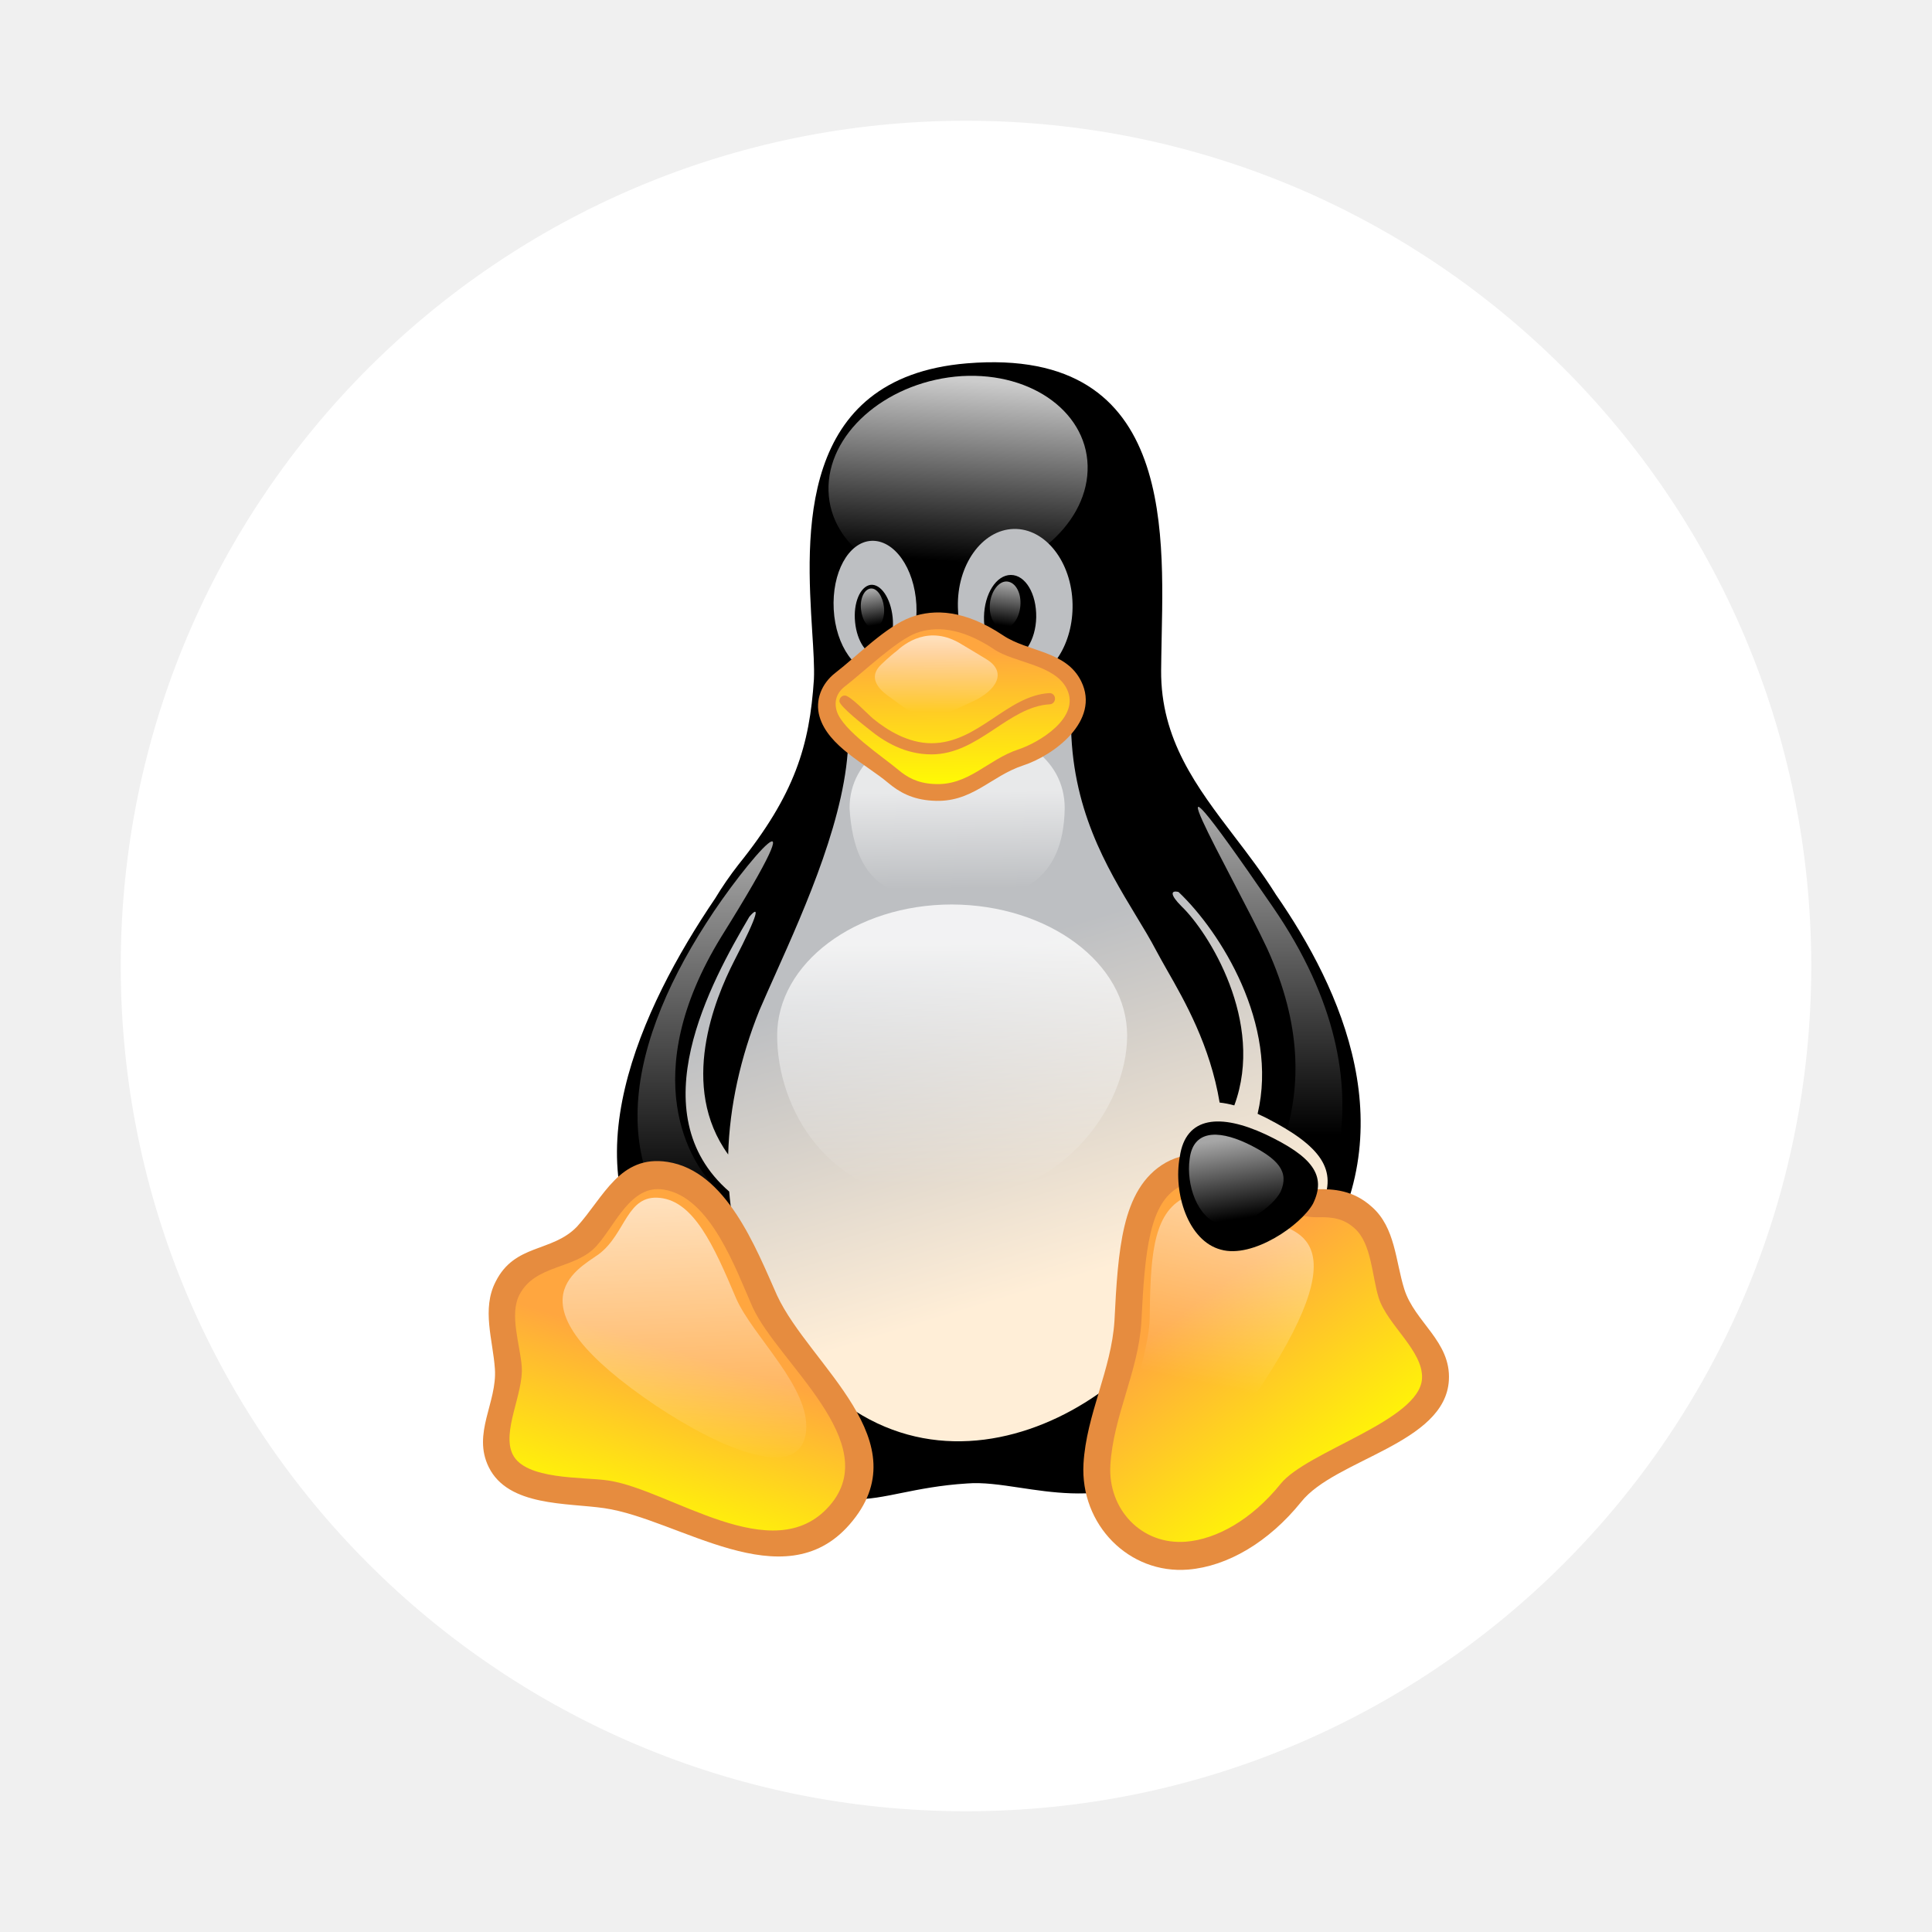
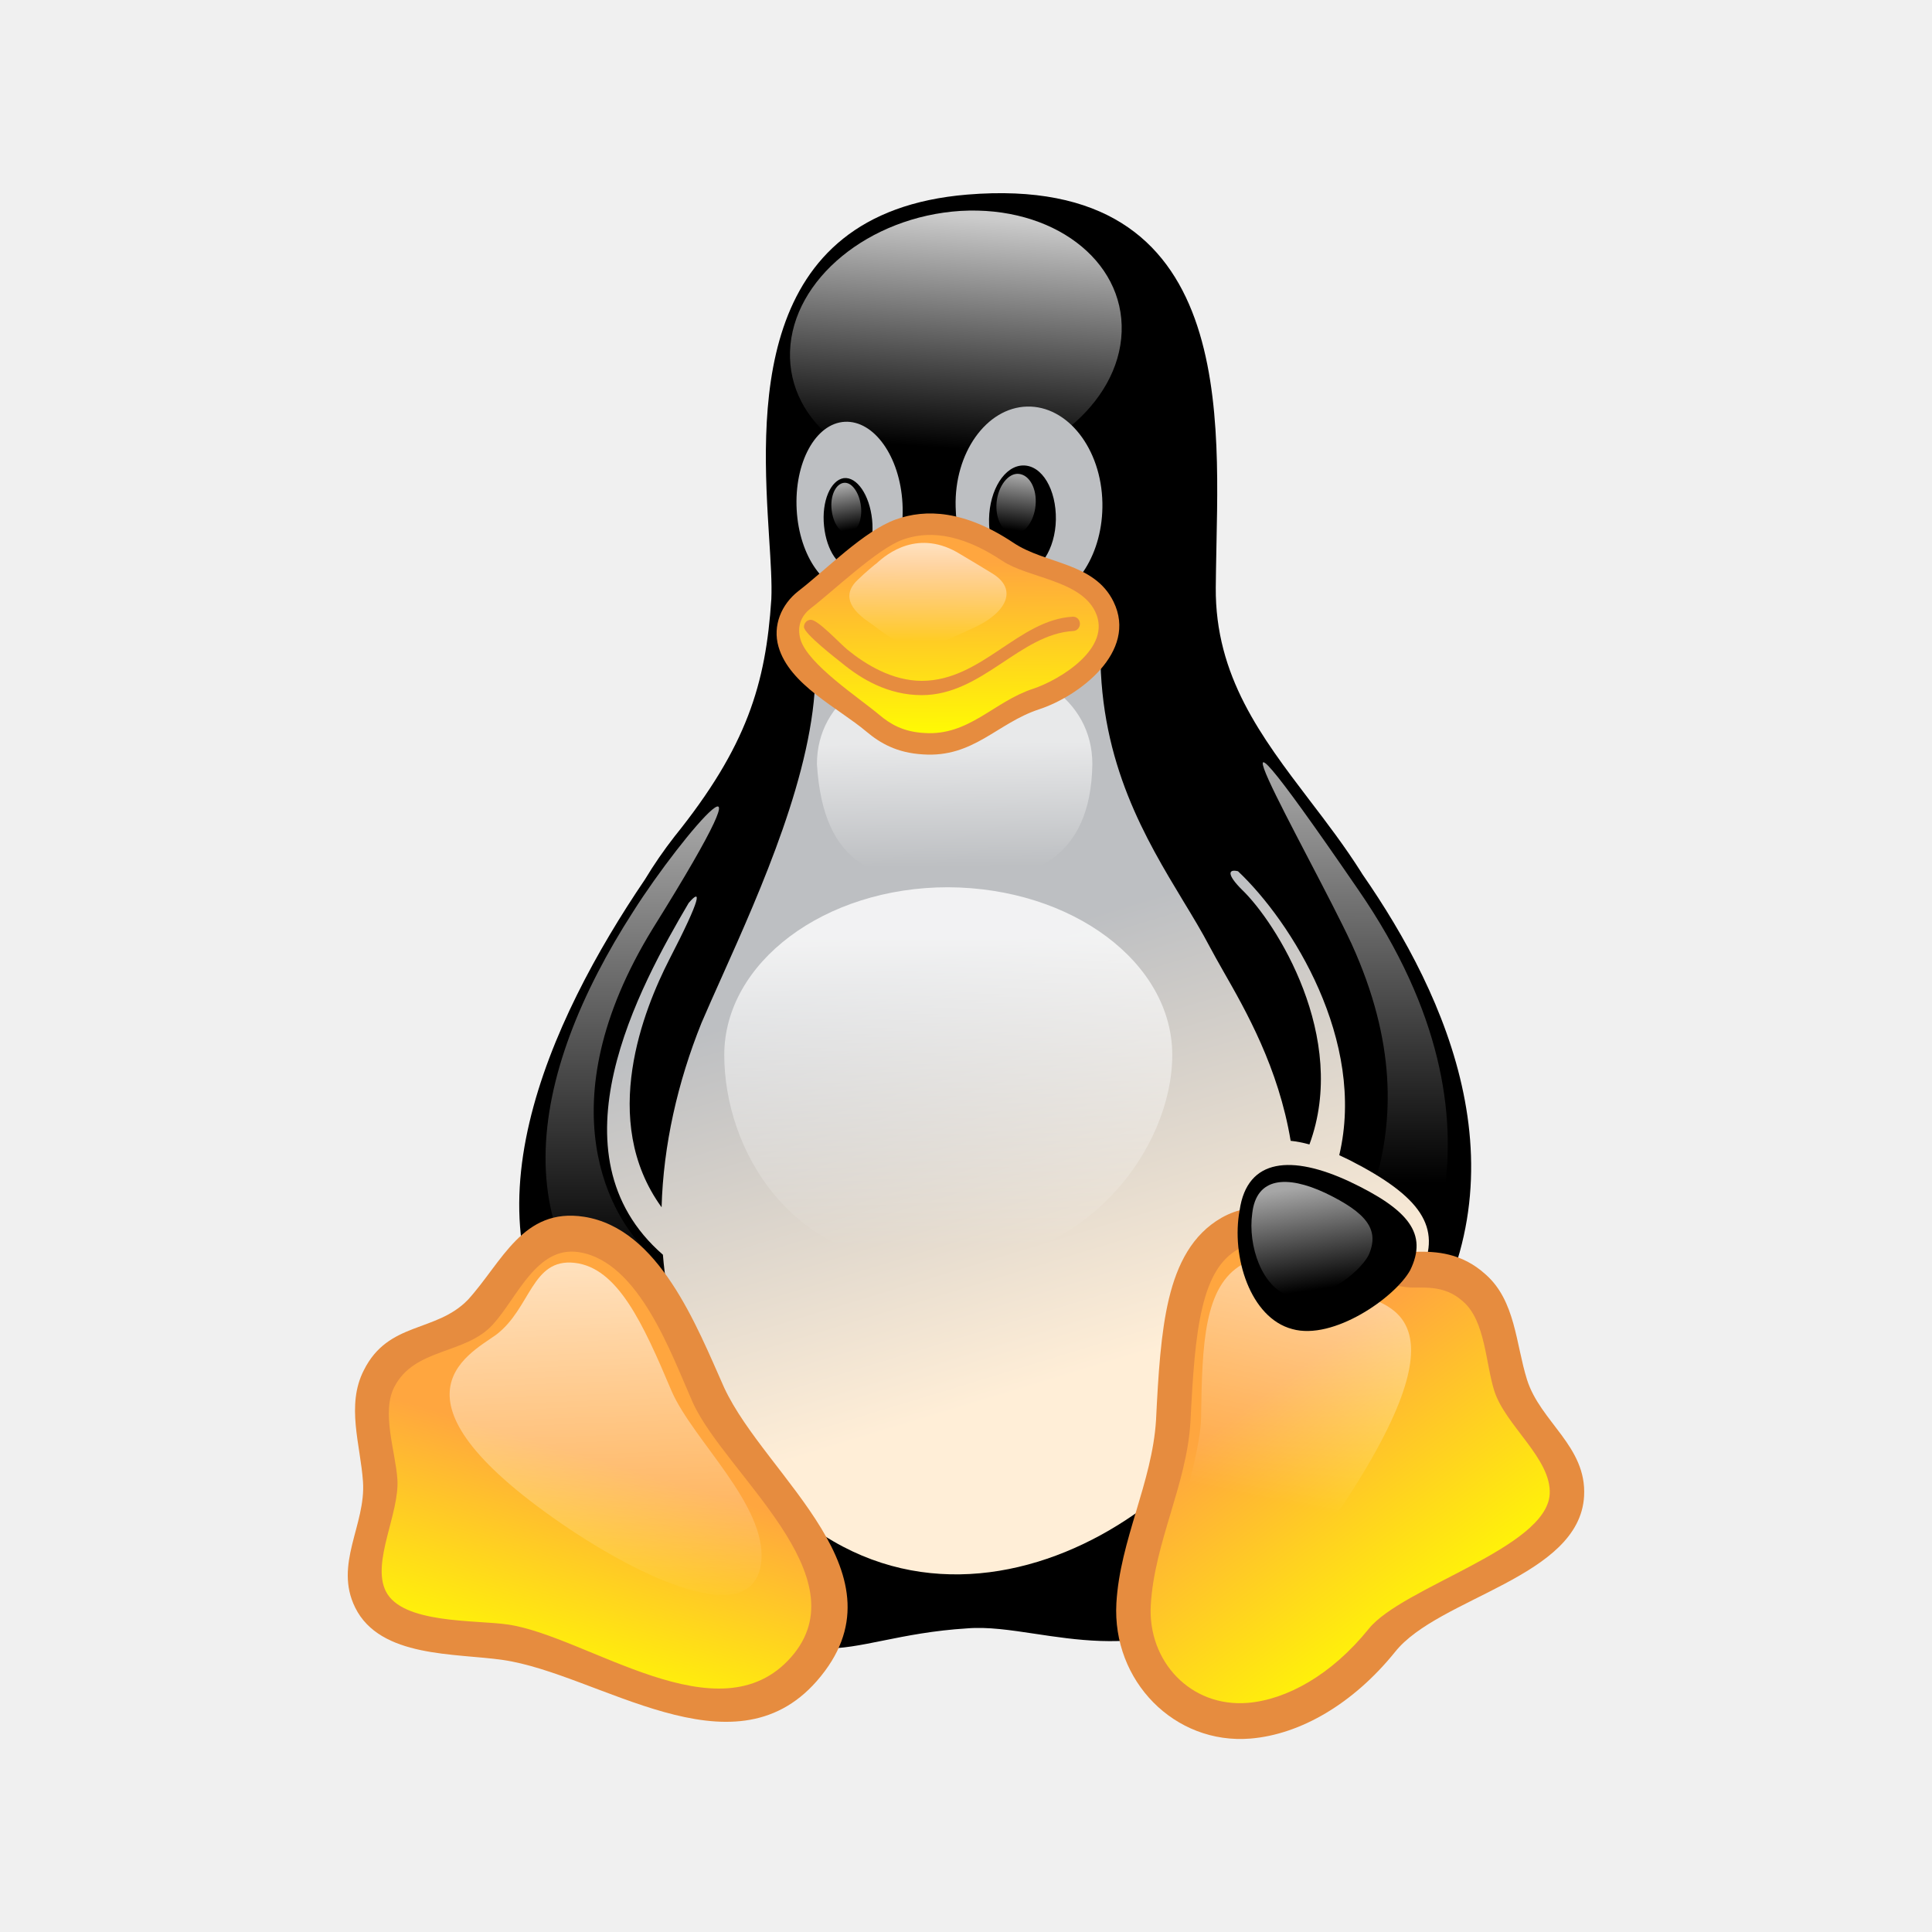
- <svg xmlns="http://www.w3.org/2000/svg" width="800px" height="800px" viewBox="0 0 32 32" fill="none">
-   <path d="M30 16C30 23.728 23.735 30 16 30C8.265 30 2 23.728 2 16C2 8.265 8.265 2 16 2C23.735 2 30 8.265 30 16Z" fill="white" />
+ <svg xmlns="http://www.w3.org/2000/svg" width="800px" height="800px" viewBox="3.5 3.5 25 25" fill="none">
  <path d="M11.306 21.91C11.181 21.723 11.071 21.471 10.982 21.17C9.376 19.358 10.617 16.692 11.845 14.881C11.962 14.687 12.091 14.5 12.23 14.322C13.167 13.158 13.409 12.348 13.481 11.252C13.49 11.048 13.473 10.778 13.453 10.468C13.354 8.884 13.19 6.252 16.016 6.018C19.549 5.727 19.261 8.971 19.235 10.873C19.234 10.952 19.233 11.028 19.232 11.102C19.223 12.249 19.821 13.034 20.445 13.854C20.674 14.153 20.905 14.457 21.112 14.784C21.118 14.794 21.124 14.804 21.13 14.813C22.222 16.388 23.299 18.737 21.799 20.965C21.589 21.726 21.27 22.424 20.843 22.992C19.314 25.005 17.954 24.801 16.892 24.641C16.572 24.593 16.279 24.549 16.016 24.571C15.58 24.598 15.23 24.668 14.928 24.729C13.761 24.965 13.305 25.057 11.306 21.91Z" fill="#000000" />
  <path d="M18.014 7.795C17.981 8.727 16.992 9.537 15.806 9.612C14.621 9.687 13.691 8.979 13.723 8.046C13.756 7.114 14.745 6.304 15.931 6.229C17.116 6.161 18.047 6.862 18.014 7.795Z" fill="url(#paint0_linear_87_7435)" />
  <path fill-rule="evenodd" clip-rule="evenodd" d="M15.866 10.061C15.875 10.568 16.107 11 16.433 11.195C15.37 11.1 14.051 11.489 14.051 12.225C14.035 13.47 13.342 15.02 12.843 16.135C12.745 16.354 12.654 16.557 12.577 16.737C12.269 17.502 12.083 18.32 12.061 19.122C11.243 17.995 11.838 16.548 12.158 15.921C12.585 15.095 12.576 14.992 12.411 15.185C11.776 16.265 10.58 18.433 12.078 19.736C12.125 20.318 12.267 20.881 12.518 21.399C14.523 25.442 18.276 23.782 19.514 21.685C19.679 21.387 19.812 21.099 19.918 20.82C19.98 20.859 20.046 20.89 20.117 20.909C20.739 21.093 21.669 20.392 21.892 19.957C22.16 19.378 21.885 18.983 20.968 18.514C20.922 18.491 20.875 18.469 20.83 18.448C21.181 16.968 20.212 15.428 19.52 14.774C19.391 14.742 19.373 14.816 19.573 15.015C20.009 15.433 20.957 16.923 20.444 18.309C20.36 18.286 20.278 18.27 20.201 18.262C20.043 17.316 19.623 16.58 19.329 16.066C19.263 15.949 19.203 15.844 19.154 15.751C19.055 15.562 18.937 15.366 18.811 15.159C18.328 14.359 17.739 13.384 17.739 11.939C17.665 11.621 17.365 11.409 16.966 11.292C17.429 11.199 17.777 10.657 17.765 10.007C17.752 9.305 17.313 8.747 16.789 8.761C16.265 8.775 15.846 9.36 15.866 10.061ZM16.298 10.217C16.291 10.605 16.475 10.918 16.717 10.918C16.953 10.918 17.156 10.605 17.163 10.224C17.169 9.836 16.986 9.523 16.743 9.523C16.501 9.523 16.305 9.836 16.298 10.217Z" fill="url(#paint1_linear_87_7435)" />
  <path fill-rule="evenodd" clip-rule="evenodd" d="M14.556 11.15C14.935 11.129 15.211 10.619 15.178 10.013C15.145 9.408 14.811 8.938 14.431 8.958C14.051 8.979 13.776 9.489 13.809 10.095C13.842 10.701 14.176 11.17 14.556 11.15ZM14.785 10.224C14.818 10.544 14.7 10.816 14.529 10.844C14.359 10.864 14.195 10.626 14.163 10.306C14.13 9.986 14.248 9.714 14.418 9.687C14.588 9.666 14.752 9.904 14.785 10.224Z" fill="url(#paint2_linear_87_7435)" />
  <path d="M16.396 10C16.376 10.217 16.475 10.394 16.612 10.408C16.75 10.422 16.881 10.251 16.9 10.04C16.92 9.823 16.822 9.646 16.684 9.632C16.547 9.618 16.416 9.789 16.396 10Z" fill="url(#paint3_linear_87_7435)" />
  <path d="M14.641 10.054C14.661 10.231 14.589 10.388 14.484 10.401C14.379 10.415 14.281 10.279 14.261 10.095C14.241 9.918 14.313 9.762 14.418 9.748C14.523 9.734 14.621 9.877 14.641 10.054Z" fill="url(#paint4_linear_87_7435)" />
  <path d="M18.669 17.152C18.669 18.35 17.562 19.902 15.662 19.889C13.704 19.902 12.872 18.35 12.872 17.152C12.872 15.955 14.169 14.981 15.767 14.981C17.372 14.988 18.669 15.955 18.669 17.152Z" fill="url(#paint5_linear_87_7435)" />
  <path d="M17.635 13.389C17.615 14.628 16.835 14.921 15.853 14.921C14.87 14.921 14.156 14.737 14.071 13.389C14.071 12.545 14.87 12.055 15.853 12.055C16.835 12.048 17.635 12.539 17.635 13.389Z" fill="url(#paint6_linear_87_7435)" />
  <path d="M11.694 15.295C12.336 14.281 13.691 12.722 11.949 15.512C10.534 17.813 11.425 19.29 11.884 19.698C13.207 20.923 13.154 21.747 12.113 21.1C9.879 19.718 10.344 17.391 11.694 15.295Z" fill="url(#paint7_linear_87_7435)" />
  <path d="M20.988 15.71C20.431 14.519 18.663 11.497 21.073 15.009C23.268 18.187 21.728 20.399 21.453 20.617C21.178 20.835 20.255 21.277 20.523 20.508C20.798 19.739 22.161 18.283 20.988 15.71Z" fill="url(#paint8_linear_87_7435)" />
  <path d="M11.209 25.102C9.742 24.292 7.613 25.259 8.386 23.067C8.543 22.57 8.156 21.822 8.405 21.338C8.7 20.746 9.336 20.876 9.715 20.481C10.089 20.073 10.325 19.365 11.025 19.474C11.72 19.582 12.185 20.467 12.67 21.556C13.03 22.332 14.301 23.428 14.215 24.299C14.111 25.633 12.65 25.885 11.209 25.102Z" fill="url(#paint9_linear_87_7435)" />
  <path fill-rule="evenodd" clip-rule="evenodd" d="M9.877 20.64C9.52 21.031 8.865 20.937 8.602 21.448C8.433 21.776 8.617 22.28 8.642 22.639C8.673 23.082 8.305 23.711 8.492 24.09C8.703 24.515 9.653 24.46 10.071 24.521C11.102 24.672 12.806 26.006 13.739 24.941C14.65 23.9 12.898 22.582 12.468 21.657C12.189 21.029 11.771 19.825 10.992 19.703C10.443 19.617 10.193 20.294 9.877 20.64ZM11.058 19.245C12.028 19.397 12.513 20.654 12.871 21.457C13.414 22.623 15.275 23.875 14.069 25.253C12.973 26.504 11.244 25.16 10.009 24.98C9.392 24.89 8.419 24.955 8.096 24.302C7.818 23.74 8.236 23.232 8.197 22.672C8.164 22.195 7.976 21.683 8.208 21.231C8.525 20.595 9.139 20.748 9.555 20.319C9.998 19.833 10.263 19.121 11.058 19.245Z" fill="#E68C3F" />
  <path d="M21.381 24.728C22.456 23.373 24.846 23.652 23.235 21.794C22.895 21.393 22.999 20.535 22.58 20.168C22.089 19.719 21.545 20.086 21.047 19.855C20.549 19.603 20.026 19.12 19.416 19.46C18.807 19.807 18.742 20.706 18.683 21.89C18.63 22.741 17.884 24.163 18.283 24.946C18.86 26.157 20.36 25.994 21.381 24.728Z" fill="url(#paint10_linear_87_7435)" />
  <path fill-rule="evenodd" clip-rule="evenodd" d="M21.81 19.698C22.085 19.691 22.415 19.71 22.725 19.992C23.11 20.332 23.114 20.887 23.259 21.351C23.431 21.901 24.034 22.215 23.998 22.86C23.939 23.914 22.114 24.168 21.552 24.876C21.012 25.545 20.33 25.943 19.682 25.997C18.7 26.078 17.889 25.252 17.946 24.244C17.993 23.428 18.409 22.686 18.459 21.876C18.488 21.29 18.52 20.746 18.626 20.305C18.733 19.859 18.926 19.475 19.308 19.257C20.145 18.789 20.954 19.721 21.81 19.698ZM19.522 19.664C19.295 19.793 19.151 20.032 19.059 20.417C18.965 20.807 18.934 21.307 18.904 21.905C18.854 22.716 18.438 23.457 18.391 24.271C18.35 24.997 18.907 25.596 19.647 25.535C20.148 25.493 20.727 25.176 21.209 24.58C21.64 24.037 23.514 23.534 23.553 22.833C23.578 22.375 22.977 21.946 22.835 21.494C22.724 21.141 22.719 20.593 22.436 20.345C22.255 20.18 22.064 20.155 21.821 20.161C21.116 20.18 20.176 19.299 19.522 19.664Z" fill="#E68C3F" />
  <path d="M20.916 22.917C22.579 20.365 21.341 20.386 20.922 20.188C20.503 19.984 20.064 19.582 19.573 19.862C19.081 20.147 19.055 20.882 19.042 21.849C19.023 22.543 18.466 23.707 18.8 24.353C19.206 25.109 20.189 24.013 20.916 22.917Z" fill="url(#paint11_linear_87_7435)" />
  <path d="M10.868 23.285C8.379 21.61 9.545 21.039 9.918 20.773C10.37 20.433 10.377 19.78 10.934 19.841C11.49 19.902 11.818 20.617 12.191 21.502C12.466 22.134 13.423 22.978 13.351 23.707C13.259 24.564 11.942 23.999 10.868 23.285Z" fill="url(#paint12_linear_87_7435)" />
  <path d="M21.748 19.936C21.552 20.29 20.753 20.848 20.222 20.698C19.678 20.555 19.429 19.759 19.541 19.16C19.639 18.48 20.222 18.446 20.956 18.786C21.735 19.154 21.977 19.467 21.748 19.936Z" fill="#000000" />
  <path d="M21.211 19.739C21.086 19.984 20.562 20.372 20.195 20.27C19.829 20.168 19.645 19.616 19.704 19.201C19.757 18.732 20.15 18.704 20.648 18.936C21.185 19.194 21.355 19.412 21.211 19.739Z" fill="url(#paint13_linear_87_7435)" />
  <path d="M14.437 10.858C14.699 10.606 15.335 9.837 16.54 10.64C16.763 10.79 16.946 10.803 17.372 10.994C18.23 11.361 17.824 12.246 16.907 12.545C16.514 12.675 16.16 13.171 15.453 13.124C14.844 13.09 14.686 12.675 14.313 12.45C13.651 12.062 13.553 11.538 13.913 11.259C14.274 10.98 14.411 10.878 14.437 10.858Z" fill="url(#paint14_linear_87_7435)" />
  <path fill-rule="evenodd" clip-rule="evenodd" d="M13.993 11.37C13.856 11.476 13.813 11.617 13.858 11.773C13.951 12.094 14.622 12.534 14.878 12.75C15.024 12.873 15.191 12.97 15.461 12.985C16.039 13.024 16.36 12.579 16.867 12.413C17.2 12.304 17.904 11.888 17.671 11.412C17.472 11.005 16.801 10.98 16.468 10.756C15.894 10.374 15.476 10.377 15.179 10.484C14.853 10.602 14.289 11.142 13.993 11.37ZM15.091 10.222C15.478 10.082 15.981 10.102 16.613 10.523C17.028 10.802 17.659 10.775 17.909 11.286C18.228 11.937 17.456 12.512 16.947 12.678C16.402 12.857 16.098 13.306 15.445 13.262C15.106 13.243 14.888 13.116 14.71 12.966C14.341 12.656 13.716 12.361 13.574 11.869C13.495 11.597 13.61 11.32 13.833 11.147C14.194 10.868 14.682 10.369 15.091 10.222Z" fill="#E68C3F" />
  <path fill-rule="evenodd" clip-rule="evenodd" d="M17.474 11.567C17.477 11.618 17.439 11.662 17.39 11.665C16.697 11.704 16.21 12.495 15.427 12.495C14.989 12.495 14.642 12.284 14.394 12.08C14.344 12.04 13.903 11.7 13.903 11.613C13.903 11.562 13.943 11.52 13.992 11.52C14.085 11.52 14.363 11.822 14.466 11.907C14.7 12.098 15.046 12.31 15.427 12.31C16.202 12.31 16.678 11.52 17.381 11.48C17.43 11.477 17.472 11.516 17.474 11.567Z" fill="#E68C3F" />
  <path d="M14.844 10.789C14.975 10.667 15.388 10.333 15.931 10.674C16.049 10.742 16.167 10.816 16.338 10.919C16.685 11.13 16.515 11.436 16.095 11.626C15.905 11.708 15.591 11.885 15.355 11.871C15.093 11.844 14.916 11.667 14.746 11.552C14.425 11.334 14.445 11.15 14.595 11.007C14.707 10.898 14.831 10.796 14.844 10.789Z" fill="url(#paint15_linear_87_7435)" />
  <defs>
    <linearGradient id="paint0_linear_87_7435" x1="16.058" y1="6.306" x2="15.836" y2="9.306" gradientUnits="userSpaceOnUse">
      <stop stop-color="white" stop-opacity="0.8" />
      <stop offset="1" stop-color="white" stop-opacity="0" />
    </linearGradient>
    <linearGradient id="paint1_linear_87_7435" x1="12.897" y1="22.672" x2="11.251" y2="17.272" gradientUnits="userSpaceOnUse">
      <stop stop-color="#FFEED7" />
      <stop offset="1" stop-color="#BDBFC2" />
    </linearGradient>
    <linearGradient id="paint2_linear_87_7435" x1="12.897" y1="22.672" x2="11.251" y2="17.272" gradientUnits="userSpaceOnUse">
      <stop stop-color="#FFEED7" />
      <stop offset="1" stop-color="#BDBFC2" />
    </linearGradient>
    <linearGradient id="paint3_linear_87_7435" x1="16.668" y1="9.655" x2="16.575" y2="10.354" gradientUnits="userSpaceOnUse">
      <stop stop-color="white" stop-opacity="0.65" />
      <stop offset="1" stop-color="white" stop-opacity="0" />
    </linearGradient>
    <linearGradient id="paint4_linear_87_7435" x1="14.434" y1="9.783" x2="14.534" y2="10.348" gradientUnits="userSpaceOnUse">
      <stop stop-color="white" stop-opacity="0.65" />
      <stop offset="1" stop-color="white" stop-opacity="0" />
    </linearGradient>
    <linearGradient id="paint5_linear_87_7435" x1="15.761" y1="15.631" x2="15.778" y2="19.627" gradientUnits="userSpaceOnUse">
      <stop stop-color="white" stop-opacity="0.8" />
      <stop offset="1" stop-color="white" stop-opacity="0" />
    </linearGradient>
    <linearGradient id="paint6_linear_87_7435" x1="15.85" y1="13.125" x2="15.869" y2="14.714" gradientUnits="userSpaceOnUse">
      <stop stop-color="white" stop-opacity="0.65" />
      <stop offset="1" stop-color="white" stop-opacity="0" />
    </linearGradient>
    <linearGradient id="paint7_linear_87_7435" x1="11.72" y1="14.105" x2="11.72" y2="19.937" gradientUnits="userSpaceOnUse">
      <stop stop-color="white" stop-opacity="0.65" />
      <stop offset="1" stop-color="white" stop-opacity="0" />
    </linearGradient>
    <linearGradient id="paint8_linear_87_7435" x1="21.033" y1="13.536" x2="21.031" y2="18.805" gradientUnits="userSpaceOnUse">
      <stop stop-color="white" stop-opacity="0.65" />
      <stop offset="1" stop-color="white" stop-opacity="0" />
    </linearGradient>
    <linearGradient id="paint9_linear_87_7435" x1="11.429" y1="22.437" x2="10.535" y2="25.421" gradientUnits="userSpaceOnUse">
      <stop stop-color="#FFA63F" />
      <stop offset="1" stop-color="#FFFF00" />
    </linearGradient>
    <linearGradient id="paint10_linear_87_7435" x1="19.882" y1="21.53" x2="22.266" y2="24.78" gradientUnits="userSpaceOnUse">
      <stop stop-color="#FFA63F" />
      <stop offset="1" stop-color="#FFFF00" />
    </linearGradient>
    <linearGradient id="paint11_linear_87_7435" x1="20.52" y1="18.933" x2="19.686" y2="22.86" gradientUnits="userSpaceOnUse">
      <stop stop-color="white" stop-opacity="0.65" />
      <stop offset="1" stop-color="white" stop-opacity="0" />
    </linearGradient>
    <linearGradient id="paint12_linear_87_7435" x1="11.246" y1="19.904" x2="11.412" y2="24.324" gradientUnits="userSpaceOnUse">
      <stop stop-color="white" stop-opacity="0.65" />
      <stop offset="1" stop-color="white" stop-opacity="0" />
    </linearGradient>
    <linearGradient id="paint13_linear_87_7435" x1="20.375" y1="18.862" x2="20.569" y2="20.182" gradientUnits="userSpaceOnUse">
      <stop stop-color="white" stop-opacity="0.65" />
      <stop offset="1" stop-color="white" stop-opacity="0" />
    </linearGradient>
    <linearGradient id="paint14_linear_87_7435" x1="15.764" y1="10.784" x2="15.78" y2="13.11" gradientUnits="userSpaceOnUse">
      <stop stop-color="#FFA63F" />
      <stop offset="1" stop-color="#FFFF00" />
    </linearGradient>
    <linearGradient id="paint15_linear_87_7435" x1="15.511" y1="10.564" x2="15.506" y2="11.794" gradientUnits="userSpaceOnUse">
      <stop stop-color="white" stop-opacity="0.65" />
      <stop offset="1" stop-color="white" stop-opacity="0" />
    </linearGradient>
  </defs>
</svg>
